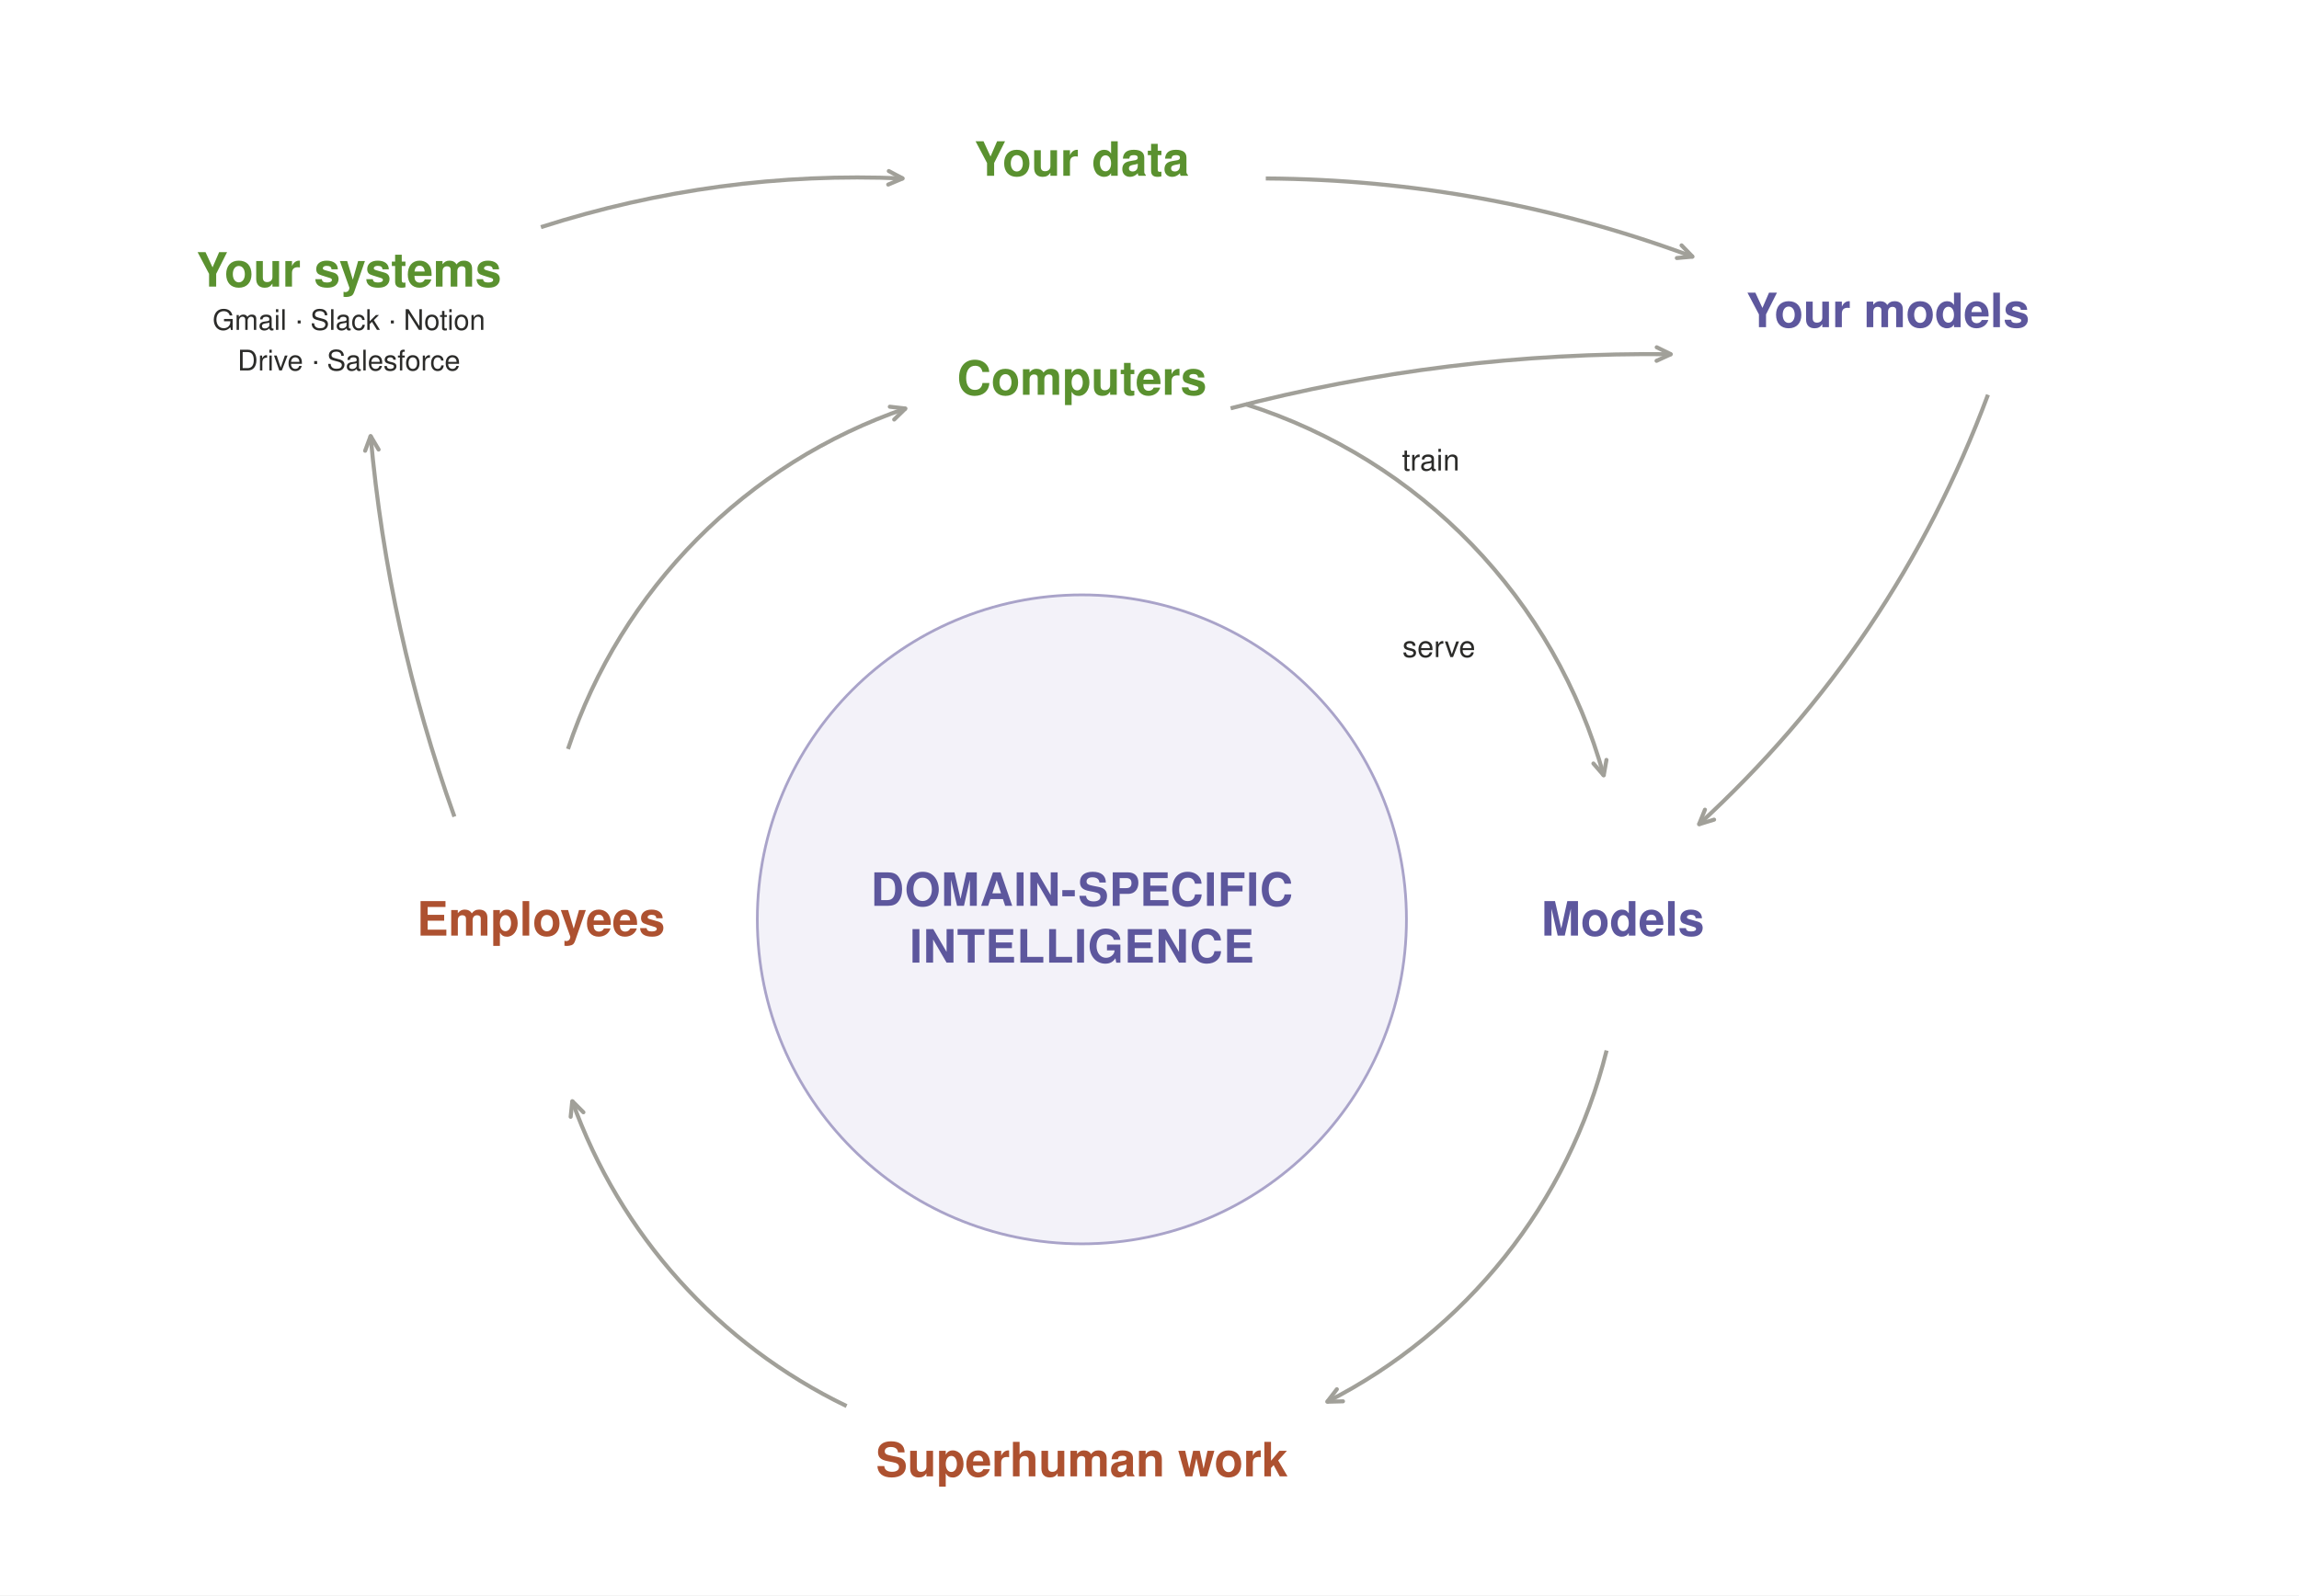
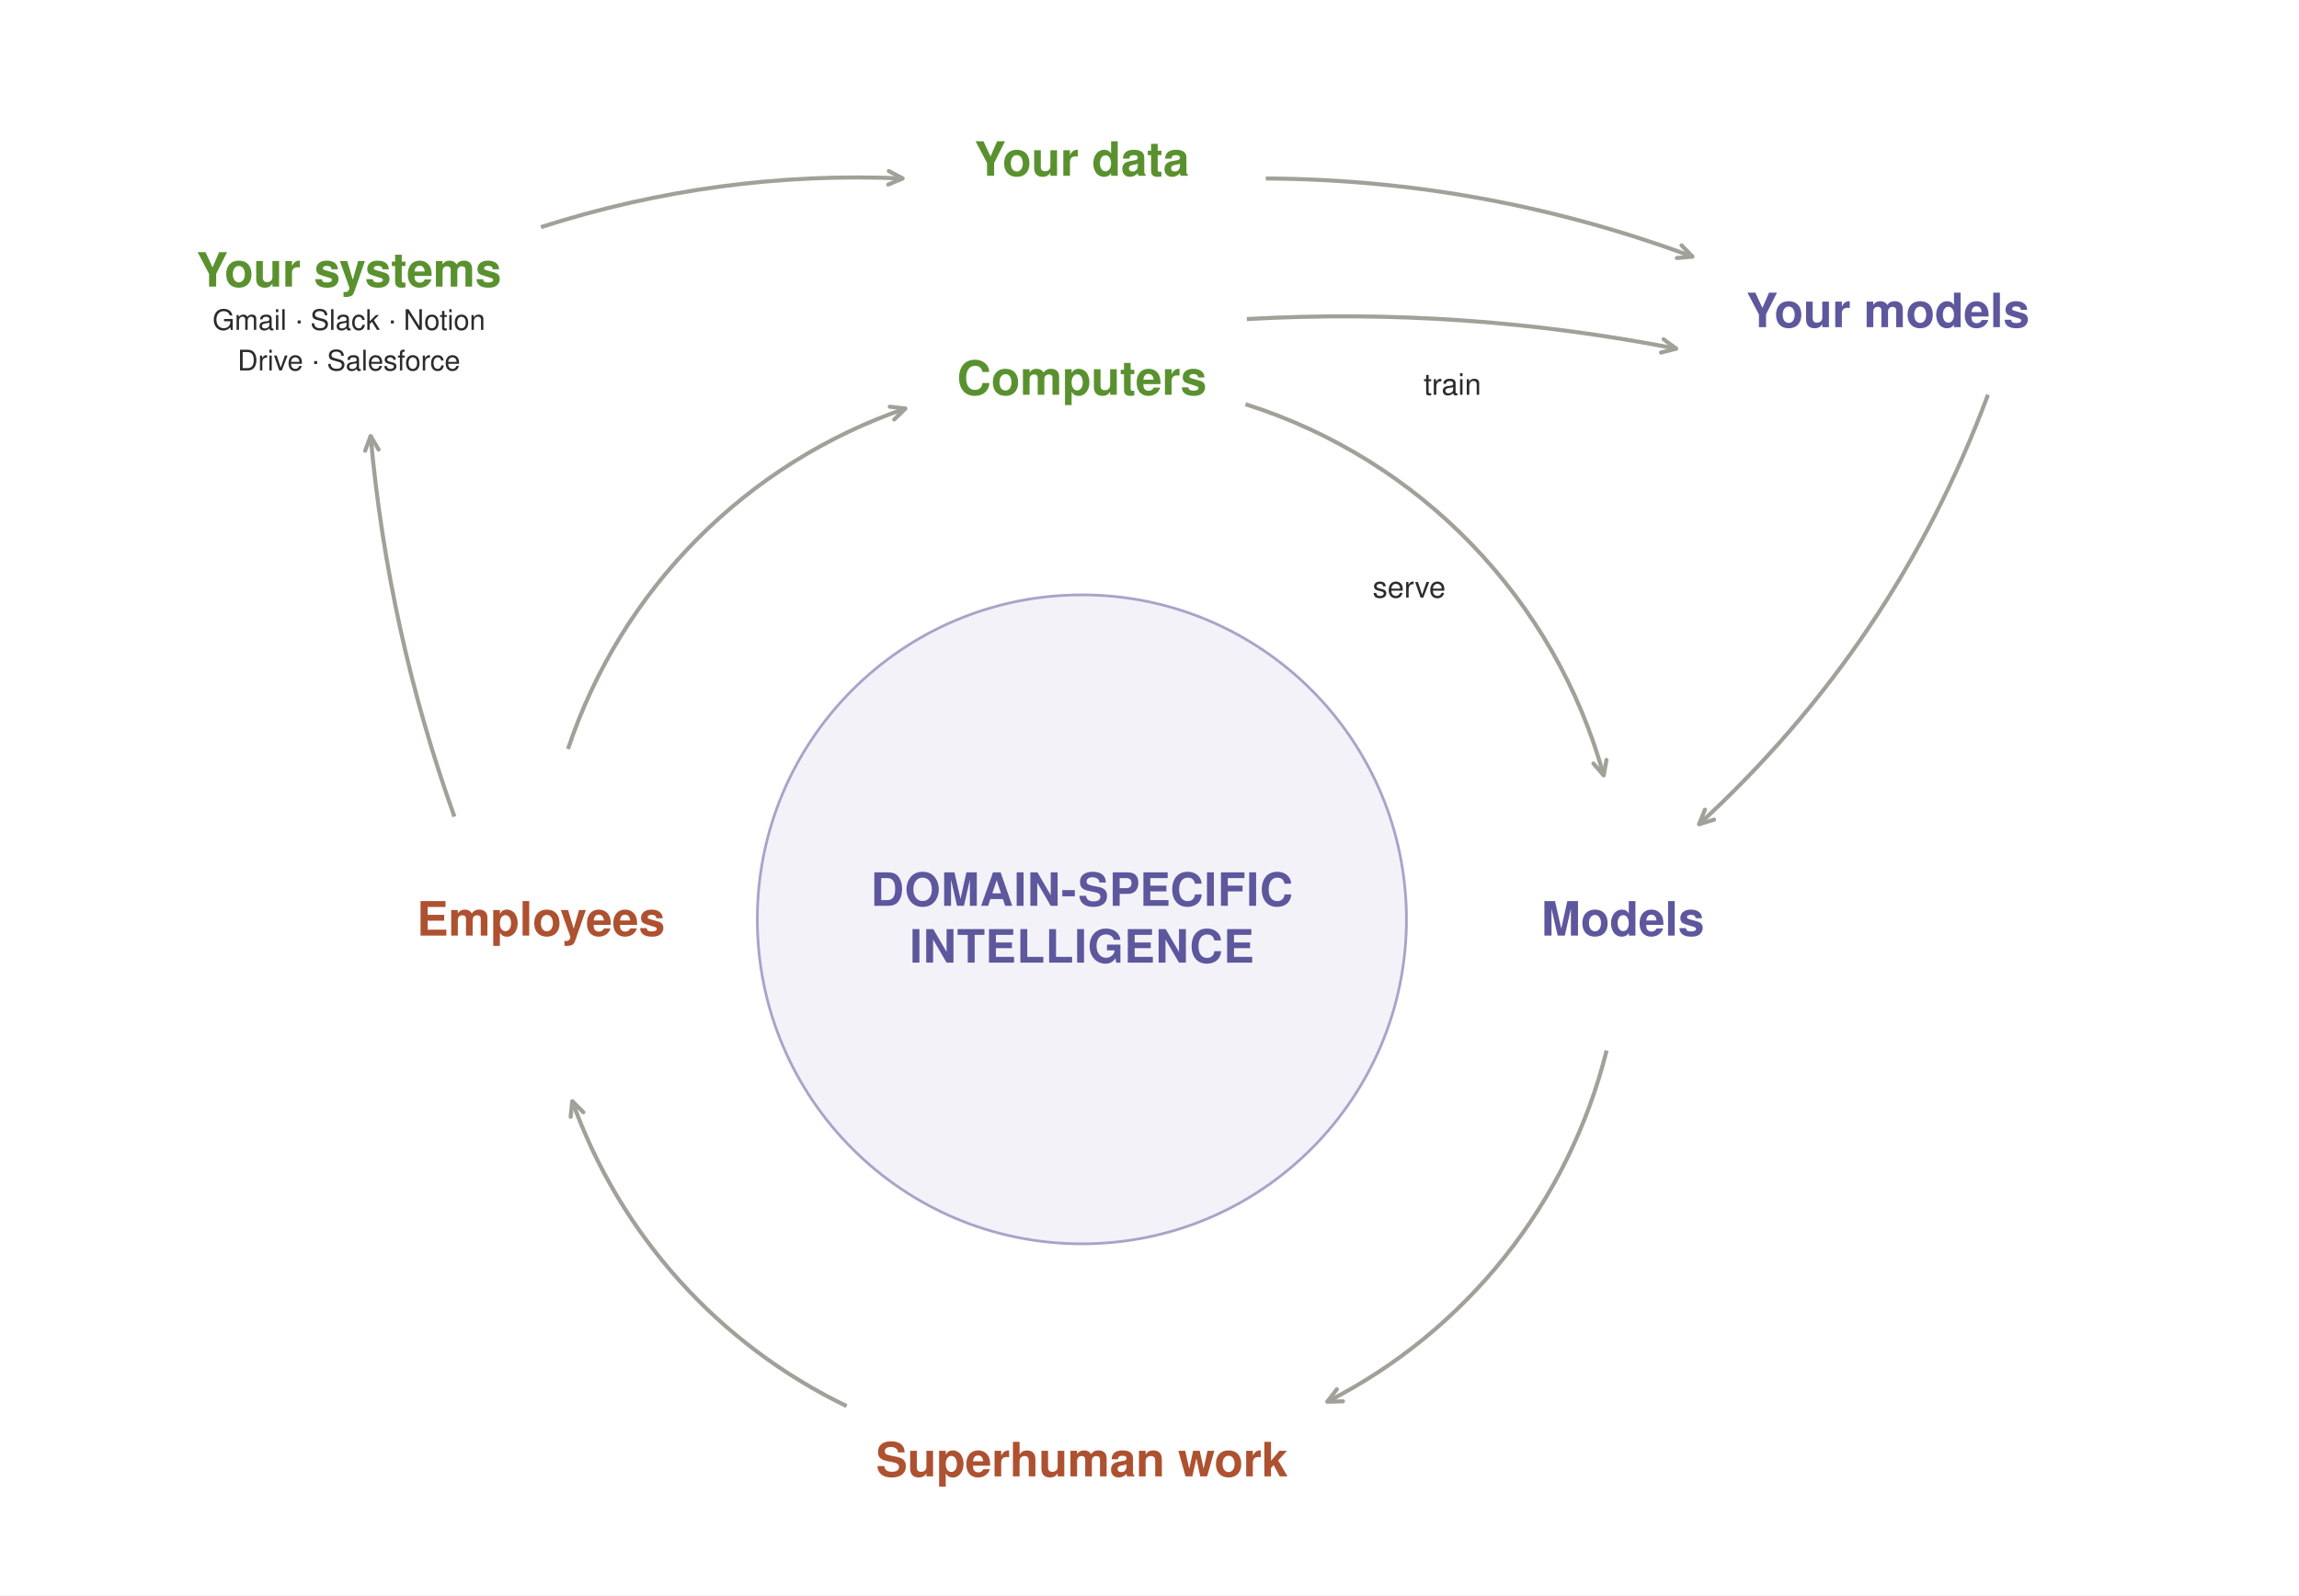
<svg xmlns="http://www.w3.org/2000/svg" viewBox="0 0 1700 1180" font-family="Avenir Next, Nunito, Segoe UI, Helvetica, Arial, sans-serif">
  <defs>
    <marker id="ha" markerWidth="14" markerHeight="14" refX="11" refY="5" orient="auto" markerUnits="userSpaceOnUse">
      <path d="M1.5 1 L10 5 L1.5 9" fill="none" stroke="#a1a099" stroke-width="1.9" stroke-linecap="round" stroke-linejoin="round" />
    </marker>
    <marker id="Ha" markerWidth="19" markerHeight="19" refX="13" refY="6.5" orient="auto" markerUnits="userSpaceOnUse">
      <path d="M2 1.5 L12.5 6.5 L2 11.5" fill="none" stroke="#a1a099" stroke-width="3" stroke-linecap="round" stroke-linejoin="round" />
    </marker>
    <marker id="hg" markerWidth="14" markerHeight="14" refX="11" refY="5" orient="auto" markerUnits="userSpaceOnUse">
      <path d="M1.5 1 L10 5 L1.5 9" fill="none" stroke="#5a912f" stroke-width="1.9" stroke-linecap="round" stroke-linejoin="round" />
    </marker>
    <marker id="Hg" markerWidth="19" markerHeight="19" refX="13" refY="6.5" orient="auto" markerUnits="userSpaceOnUse">
      <path d="M2 1.5 L12.5 6.5 L2 11.5" fill="none" stroke="#5a912f" stroke-width="3" stroke-linecap="round" stroke-linejoin="round" />
    </marker>
    <marker id="hp" markerWidth="14" markerHeight="14" refX="11" refY="5" orient="auto" markerUnits="userSpaceOnUse">
      <path d="M1.5 1 L10 5 L1.5 9" fill="none" stroke="#5d579d" stroke-width="1.9" stroke-linecap="round" stroke-linejoin="round" />
    </marker>
    <marker id="Hp" markerWidth="19" markerHeight="19" refX="13" refY="6.5" orient="auto" markerUnits="userSpaceOnUse">
      <path d="M2 1.5 L12.5 6.5 L2 11.5" fill="none" stroke="#5d579d" stroke-width="3" stroke-linecap="round" stroke-linejoin="round" />
    </marker>
    <marker id="hc" markerWidth="14" markerHeight="14" refX="11" refY="5" orient="auto" markerUnits="userSpaceOnUse">
      <path d="M1.5 1 L10 5 L1.5 9" fill="none" stroke="#ad5130" stroke-width="1.9" stroke-linecap="round" stroke-linejoin="round" />
    </marker>
    <marker id="Hc" markerWidth="19" markerHeight="19" refX="13" refY="6.5" orient="auto" markerUnits="userSpaceOnUse">
      <path d="M2 1.5 L12.5 6.5 L2 11.5" fill="none" stroke="#ad5130" stroke-width="3" stroke-linecap="round" stroke-linejoin="round" />
    </marker>
    <marker id="hk" markerWidth="14" markerHeight="14" refX="11" refY="5" orient="auto" markerUnits="userSpaceOnUse">
      <path d="M1.5 1 L10 5 L1.5 9" fill="none" stroke="#2b2b29" stroke-width="1.9" stroke-linecap="round" stroke-linejoin="round" />
    </marker>
    <marker id="Hk" markerWidth="19" markerHeight="19" refX="13" refY="6.5" orient="auto" markerUnits="userSpaceOnUse">
      <path d="M2 1.5 L12.5 6.5 L2 11.5" fill="none" stroke="#2b2b29" stroke-width="3" stroke-linecap="round" stroke-linejoin="round" />
    </marker>
  </defs>
  <rect width="1700" height="1180" fill="#fff" />
  <text x="1200" y="692" text-anchor="middle" fill="#5d579d" font-size="35" font-weight="700">Models</text>
  <text x="800" y="1092" text-anchor="middle" fill="#ad5130" font-size="35" font-weight="700">Superhuman work</text>
  <text x="400" y="692" text-anchor="middle" fill="#ad5130" font-size="35" font-weight="700">Employees</text>
  <text x="800" y="292" text-anchor="middle" fill="#5a912f" font-size="35" font-weight="700">Computers</text>
  <path d="M1188 777 A400 400 0 0 1 981 1037" fill="none" stroke="#a1a099" stroke-width="3" marker-end="url(#Ha)" />
  <path d="M626 1040 A400 400 0 0 1 423 814" fill="none" stroke="#a1a099" stroke-width="3" marker-end="url(#Ha)" />
  <path d="M420 554 A400 400 0 0 1 670 302" fill="none" stroke="#a1a099" stroke-width="3" marker-end="url(#Ha)" />
  <path d="M921 299 A400 400 0 0 1 1186 574" fill="none" stroke="#a1a099" stroke-width="3" marker-end="url(#Ha)" />
  <circle cx="800" cy="680" r="240" fill="#f3f2f9" stroke="#a9a3c9" stroke-width="2" />
  <text x="800" y="670" text-anchor="middle" fill="#5d579d" font-size="34" font-weight="700" letter-spacing="0.5">DOMAIN-SPECIFIC</text>
  <text x="800" y="712" text-anchor="middle" fill="#5d579d" font-size="34" font-weight="700" letter-spacing="0.5">INTELLIGENCE</text>
  <text x="258" y="212" text-anchor="middle" fill="#5a912f" font-size="35" font-weight="700">Your systems</text>
  <text x="258" y="244" text-anchor="middle" fill="#2b2b29" font-size="21" font-weight="400">Gmail · Slack · Notion</text>
  <text x="258" y="274" text-anchor="middle" fill="#2b2b29" font-size="21" font-weight="400">Drive · Salesforce</text>
  <text x="800" y="130" text-anchor="middle" fill="#5a912f" font-size="35" font-weight="700">Your data</text>
  <text x="1396" y="242" text-anchor="middle" fill="#5d579d" font-size="35" font-weight="700">Your models</text>
  <path d="M336 604 Q287 467 274 322" fill="none" stroke="#a1a099" stroke-width="3" marker-end="url(#Ha)" />
  <path d="M400 168 Q531 126 668 132" fill="none" stroke="#a1a099" stroke-width="3" marker-end="url(#Ha)" />
  <path d="M936 132 Q1099 133 1252 190" fill="none" stroke="#a1a099" stroke-width="3" marker-end="url(#Ha)" />
  <path d="M1470 292 Q1401 477 1256 610" fill="none" stroke="#a1a099" stroke-width="3" marker-end="url(#Ha)" />
-   <path d="M910 302 Q1070 260 1236 262" fill="none" stroke="#a1a099" stroke-width="3" marker-end="url(#Ha)" />
-   <text x="1058" y="348" text-anchor="middle" fill="#2b2b29" font-size="22">train</text>
-   <text x="1064" y="486" text-anchor="middle" fill="#2b2b29" font-size="22">serve</text>
+   <path d="M922 236 Q1082 227 1240 258" fill="none" stroke="#a1a099" stroke-width="3" marker-end="url(#Ha)" />
+   <text x="1074" y="292" text-anchor="middle" fill="#2b2b29" font-size="22">train</text>
+   <text x="1042" y="442" text-anchor="middle" fill="#2b2b29" font-size="22">serve</text>
</svg>
